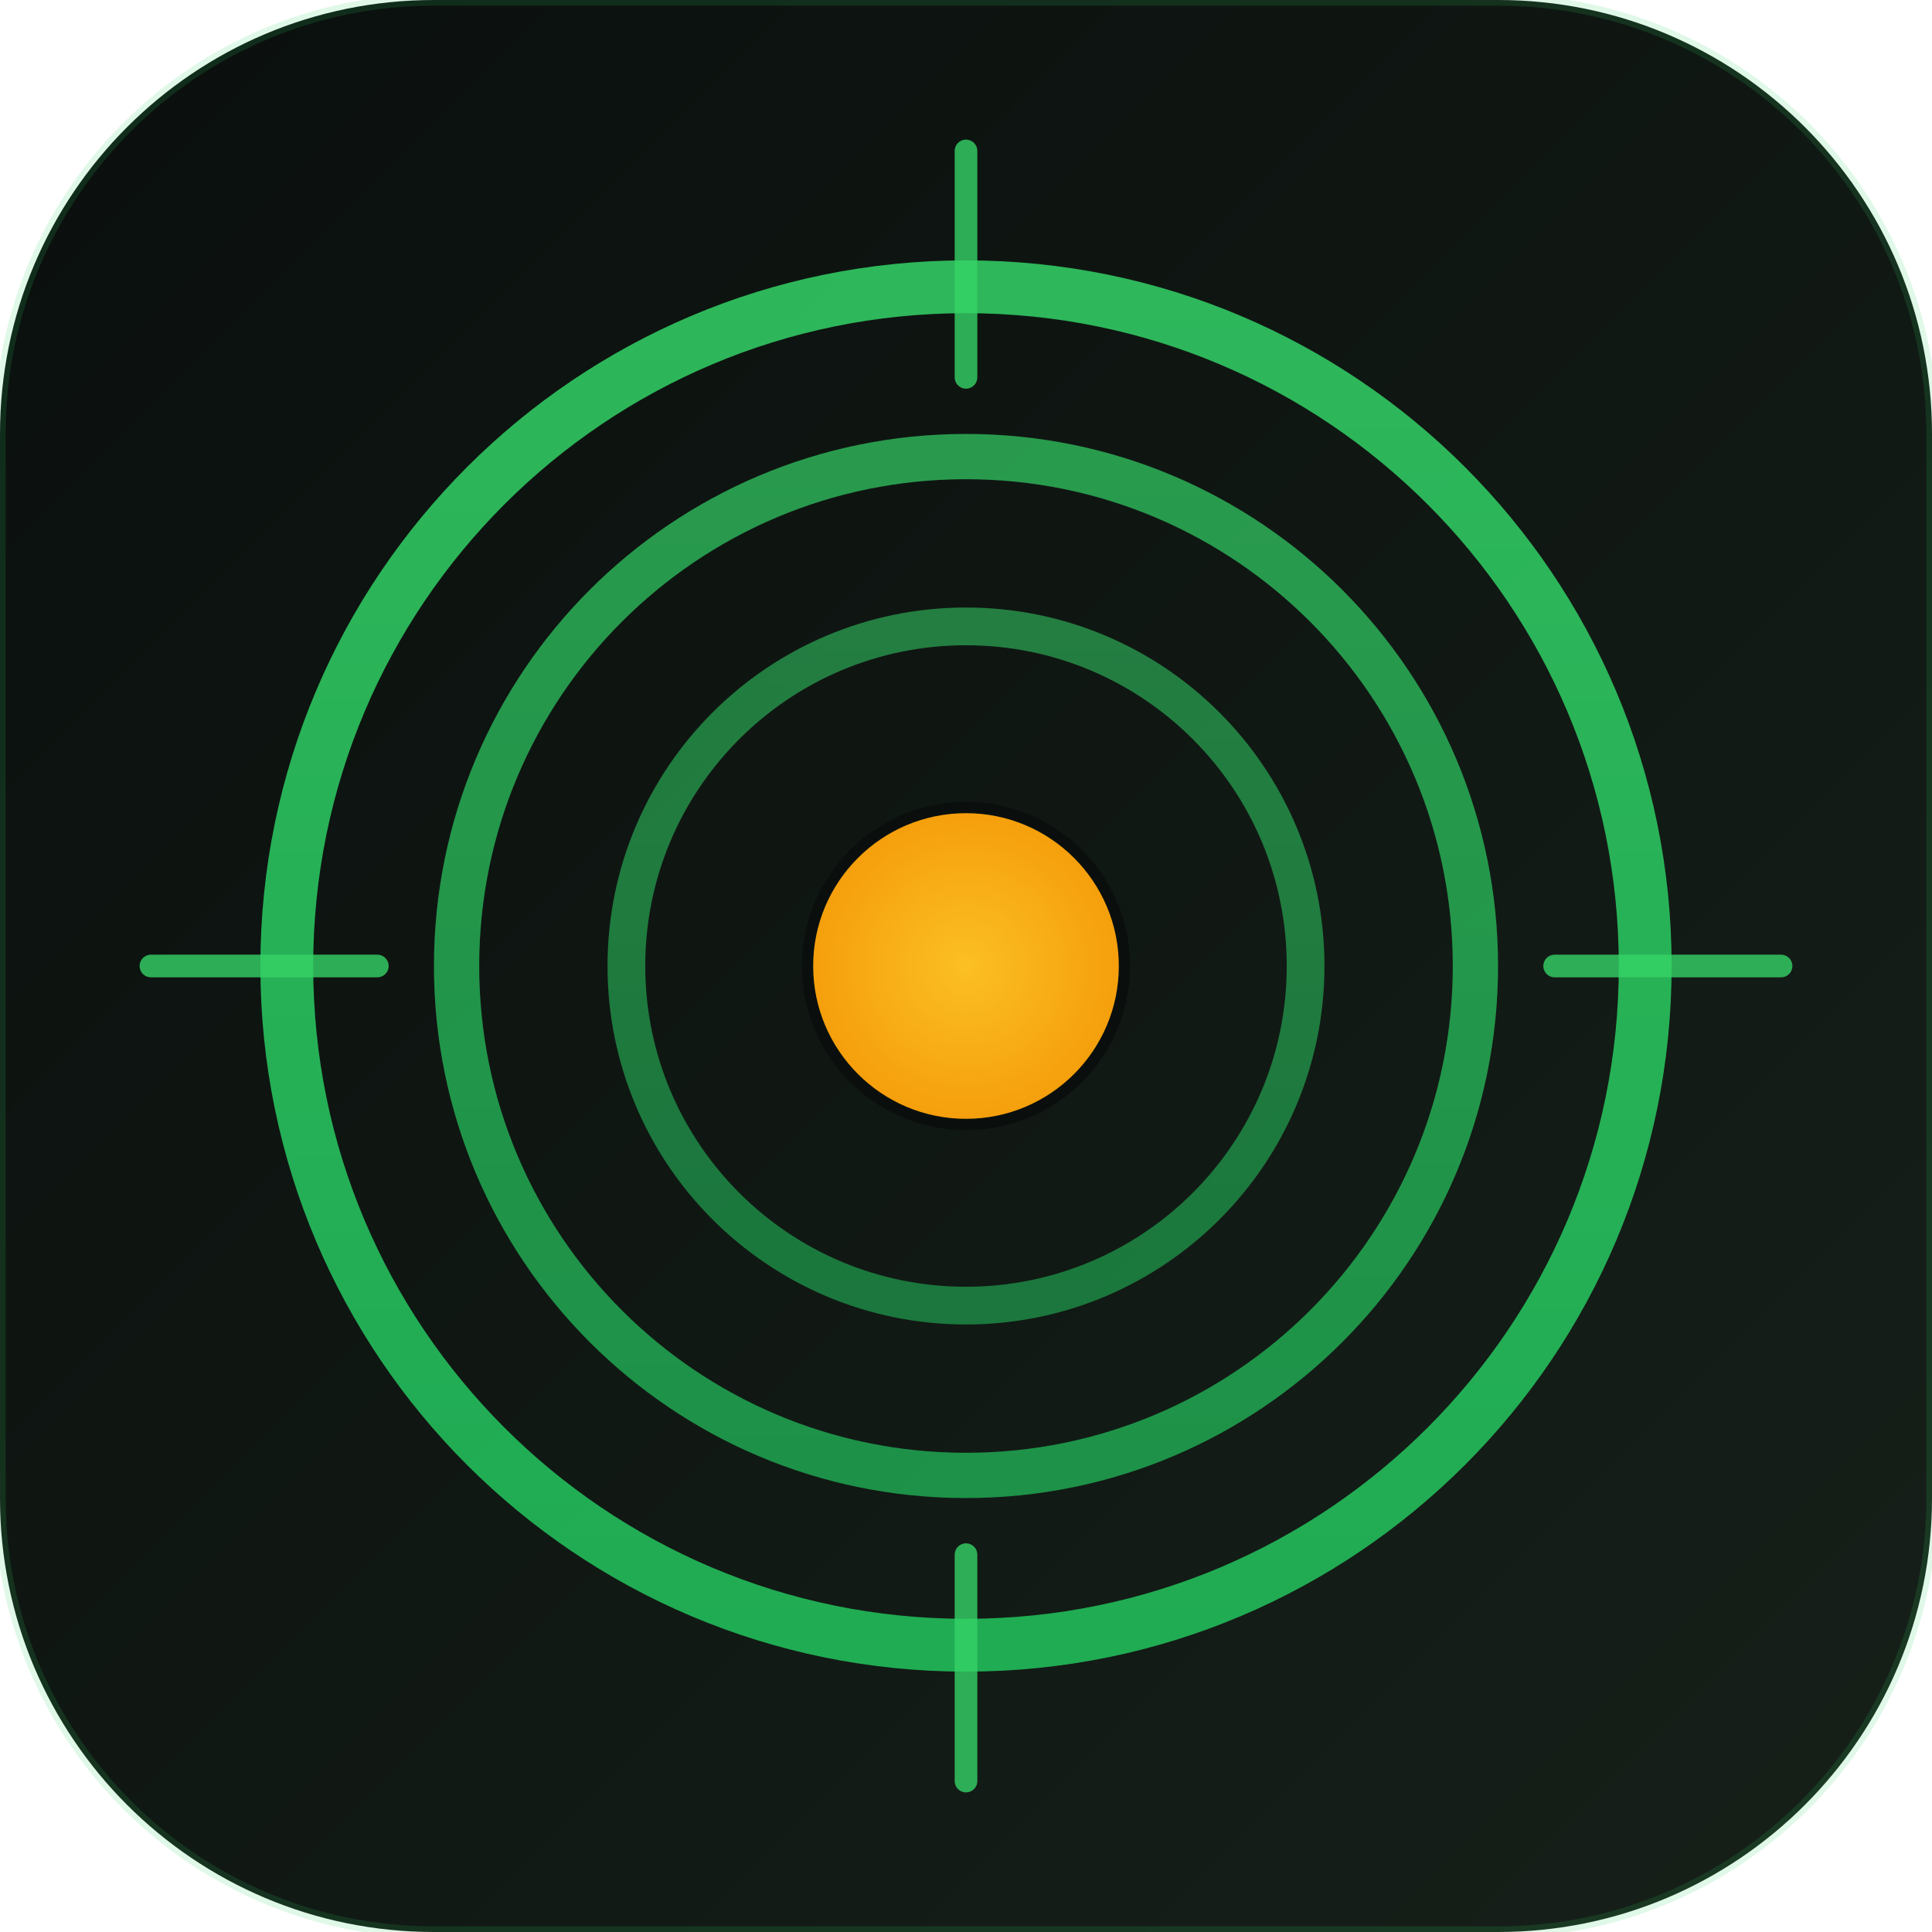
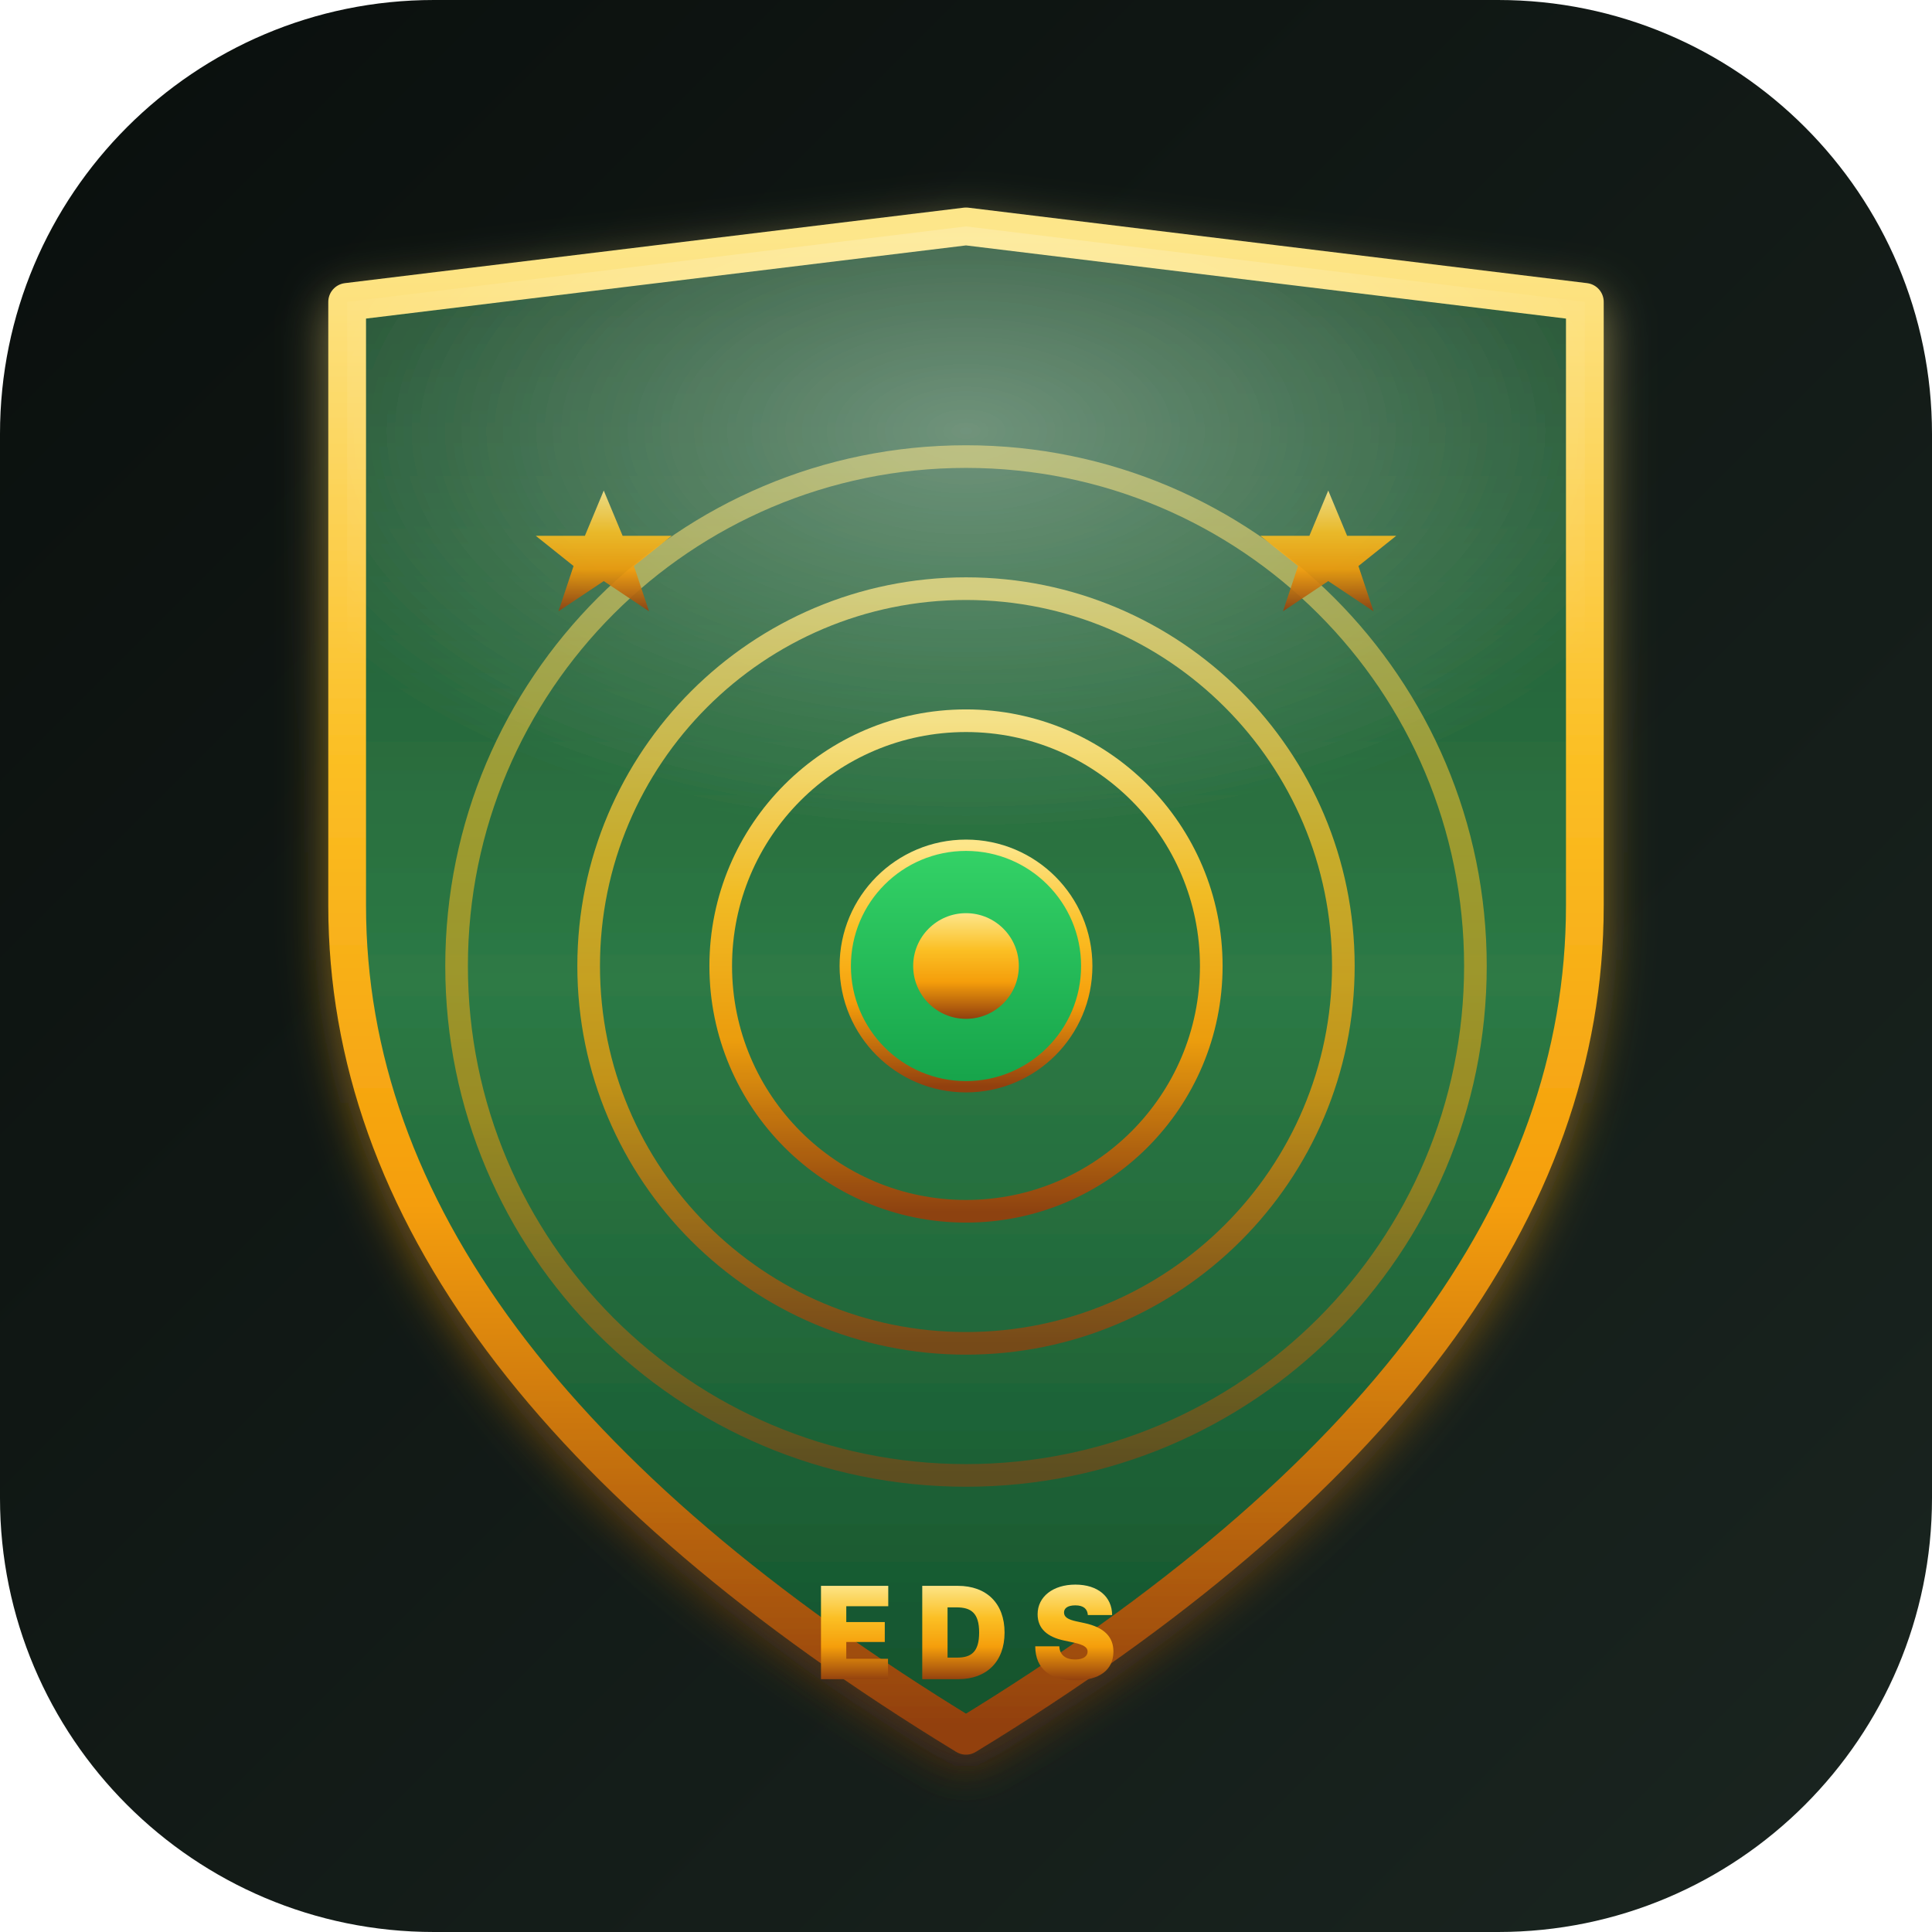
<svg xmlns="http://www.w3.org/2000/svg" viewBox="0 0 512 512">
  <defs>
-     <linearGradient id="bgA" x1="0" y1="0" x2="1" y2="1">
+     <linearGradient id="bgC" x1="0" y1="0" x2="1" y2="1">
      <stop offset="0%" stop-color="#0a0f0d" />
-       <stop offset="100%" stop-color="#162019" />
+       <stop offset="100%" stop-color="#1a2520" />
    </linearGradient>
-     <linearGradient id="ringA" x1="0" y1="0" x2="0" y2="1">
+     <linearGradient id="shieldC" x1="0" y1="0" x2="0" y2="1">
+       <stop offset="0%" stop-color="#1f4d2e" />
+       <stop offset="50%" stop-color="#2d7a45" />
+       <stop offset="100%" stop-color="#14532d" />
+     </linearGradient>
+     <linearGradient id="goldC" x1="0" y1="0" x2="0" y2="1">
+       <stop offset="0%" stop-color="#fde68a" />
+       <stop offset="35%" stop-color="#fbbf24" />
+       <stop offset="65%" stop-color="#f59e0b" />
+       <stop offset="100%" stop-color="#92400e" />
+     </linearGradient>
+     <radialGradient id="shineC" cx="0.5" cy="0.3" r="0.6">
+       <stop offset="0%" stop-color="rgba(255,255,255,0.35)" />
+       <stop offset="100%" stop-color="rgba(255,255,255,0)" />
+     </radialGradient>
+     <linearGradient id="ringInnerC" x1="0" y1="0" x2="0" y2="1">
      <stop offset="0%" stop-color="#34d367" />
-       <stop offset="100%" stop-color="#22c55e" />
+       <stop offset="100%" stop-color="#16a34a" />
    </linearGradient>
-     <radialGradient id="bullA" cx="0.5" cy="0.5" r="0.5">
-       <stop offset="0%" stop-color="#fbbf24" />
-       <stop offset="100%" stop-color="#f59e0b" />
-     </radialGradient>
+     <filter id="shadowC" x="-20%" y="-20%" width="140%" height="140%">
+       <feGaussianBlur stdDeviation="6" />
+       <feOffset dx="0" dy="4" />
+       <feComponentTransfer>
+         <feFuncA type="linear" slope="0.5" />
+       </feComponentTransfer>
+       <feMerge>
+         <feMergeNode />
+         <feMergeNode in="SourceGraphic" />
+       </feMerge>
+     </filter>
  </defs>
-   <rect x="0" y="0" width="512" height="512" rx="115" ry="115" fill="url(#bgA)" />
-   <rect x="0" y="0" width="512" height="512" rx="115" ry="115" fill="none" stroke="rgba(52,211,103,0.15)" stroke-width="3" />
-   <circle cx="256" cy="256" r="180" fill="none" stroke="url(#ringA)" stroke-width="14" opacity="0.85" />
-   <circle cx="256" cy="256" r="135" fill="none" stroke="url(#ringA)" stroke-width="12" opacity="0.7" />
-   <circle cx="256" cy="256" r="90" fill="none" stroke="url(#ringA)" stroke-width="10" opacity="0.55" />
-   <circle cx="256" cy="256" r="42" fill="url(#bullA)" />
-   <circle cx="256" cy="256" r="42" fill="none" stroke="#0a0f0d" stroke-width="3" />
-   <line x1="256" y1="40" x2="256" y2="100" stroke="#34d367" stroke-width="6" stroke-linecap="round" opacity="0.8" />
-   <line x1="256" y1="412" x2="256" y2="472" stroke="#34d367" stroke-width="6" stroke-linecap="round" opacity="0.8" />
-   <line x1="40" y1="256" x2="100" y2="256" stroke="#34d367" stroke-width="6" stroke-linecap="round" opacity="0.8" />
-   <line x1="412" y1="256" x2="472" y2="256" stroke="#34d367" stroke-width="6" stroke-linecap="round" opacity="0.8" />
+   <rect x="0" y="0" width="512" height="512" rx="115" ry="115" fill="url(#bgC)" />
+   <g filter="url(#shadowC)">
+     <path d="M 256 60              L 420 80              L 420 240              Q 420 360 256 460              Q 92 360 92 240              L 92 80 Z" fill="url(#shieldC)" stroke="url(#goldC)" stroke-width="10" stroke-linejoin="round" />
+     <path d="M 256 60              L 420 80              L 420 200              Q 420 220 256 240              Q 92 220 92 200              L 92 80 Z" fill="url(#shineC)" />
+   </g>
+   <circle cx="256" cy="256" r="135" fill="none" stroke="url(#goldC)" stroke-width="6" opacity="0.55" />
+   <circle cx="256" cy="256" r="100" fill="none" stroke="url(#goldC)" stroke-width="6" opacity="0.75" />
+   <circle cx="256" cy="256" r="65" fill="none" stroke="url(#goldC)" stroke-width="6" opacity="0.95" />
+   <circle cx="256" cy="256" r="32" fill="url(#ringInnerC)" />
+   <circle cx="256" cy="256" r="14" fill="url(#goldC)" />
+   <circle cx="256" cy="256" r="32" fill="none" stroke="url(#goldC)" stroke-width="3" />
+   <line x1="256" y1="105" x2="256" y2="175" stroke="url(#goldC)" stroke-width="4" stroke-linecap="round" opacity="0.85" />
+   <line x1="256" y1="337" x2="256" y2="407" stroke="url(#goldC)" stroke-width="4" stroke-linecap="round" opacity="0.85" />
+   <line x1="105" y1="256" x2="175" y2="256" stroke="url(#goldC)" stroke-width="4" stroke-linecap="round" opacity="0.85" />
+   <line x1="337" y1="256" x2="407" y2="256" stroke="url(#goldC)" stroke-width="4" stroke-linecap="round" opacity="0.85" />
+   <g fill="url(#goldC)" opacity="0.9">
+     <polygon points="160,130 165,142 178,142 168,150 172,162 160,154 148,162 152,150 142,142 155,142" />
+     <polygon points="352,130 357,142 370,142 360,150 364,162 352,154 340,162 344,150 334,142 347,142" />
+   </g>
+   <text x="256" y="445" text-anchor="middle" font-family="'Inter', 'Segoe UI', system-ui, sans-serif" font-size="34" font-weight="900" fill="url(#goldC)" letter-spacing="6">EDS</text>
</svg>
